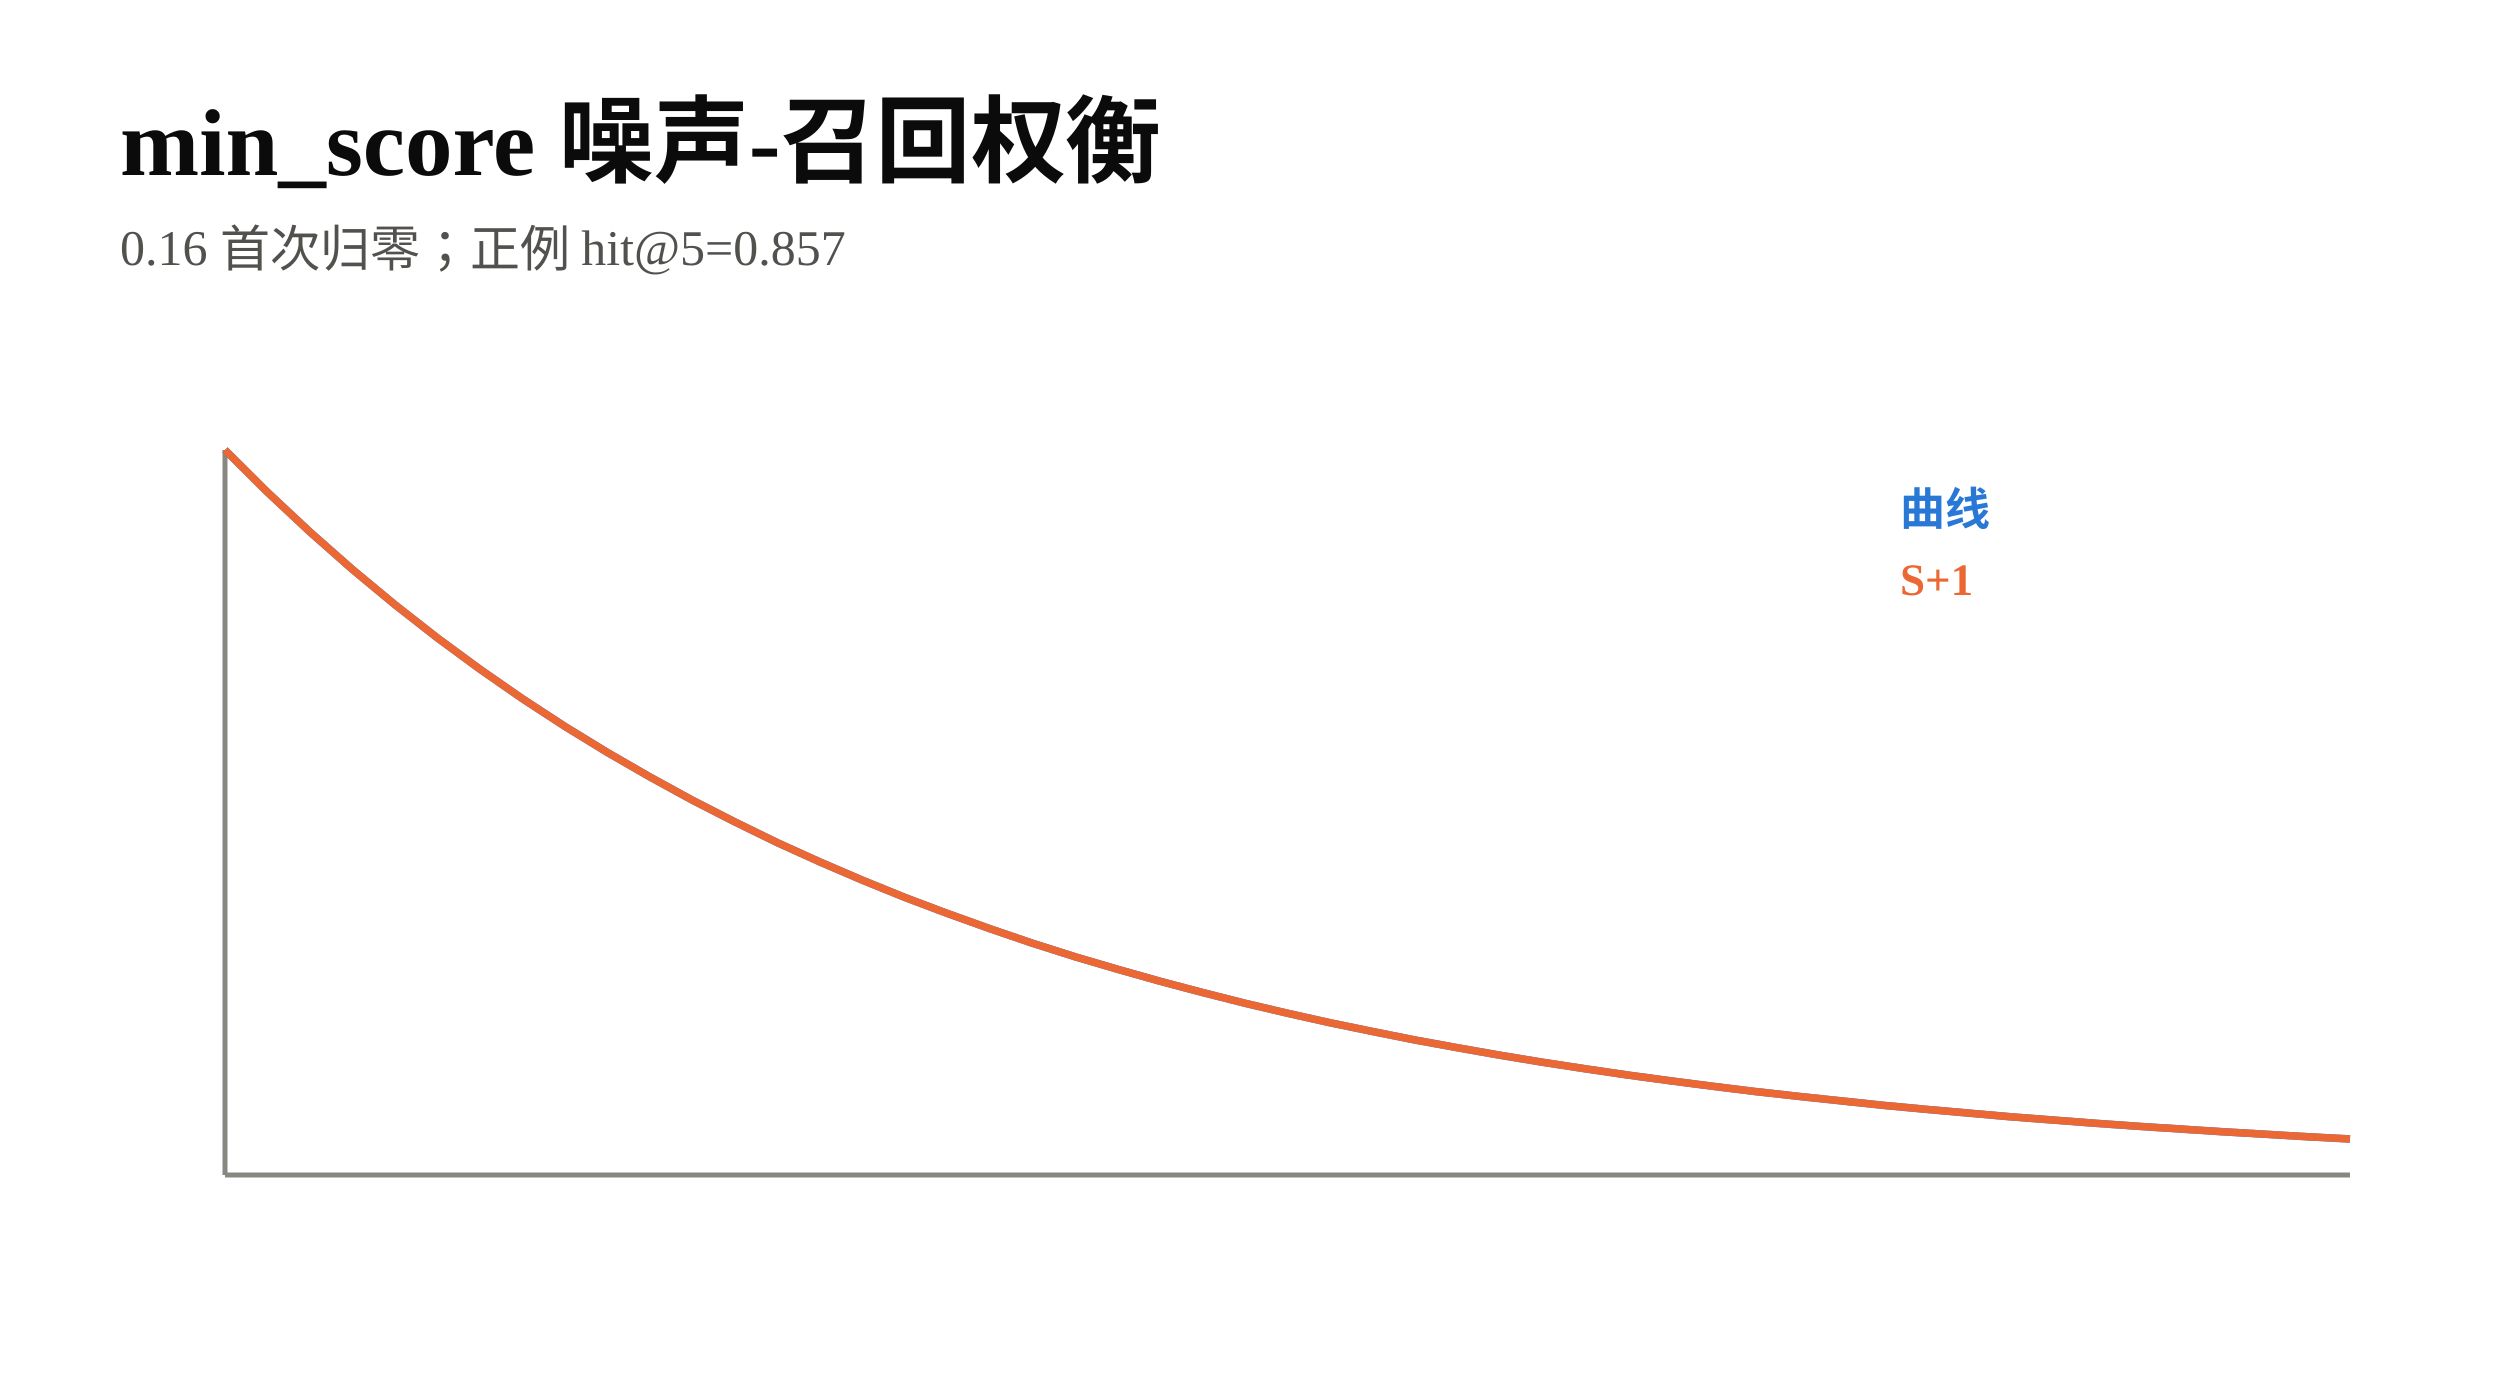
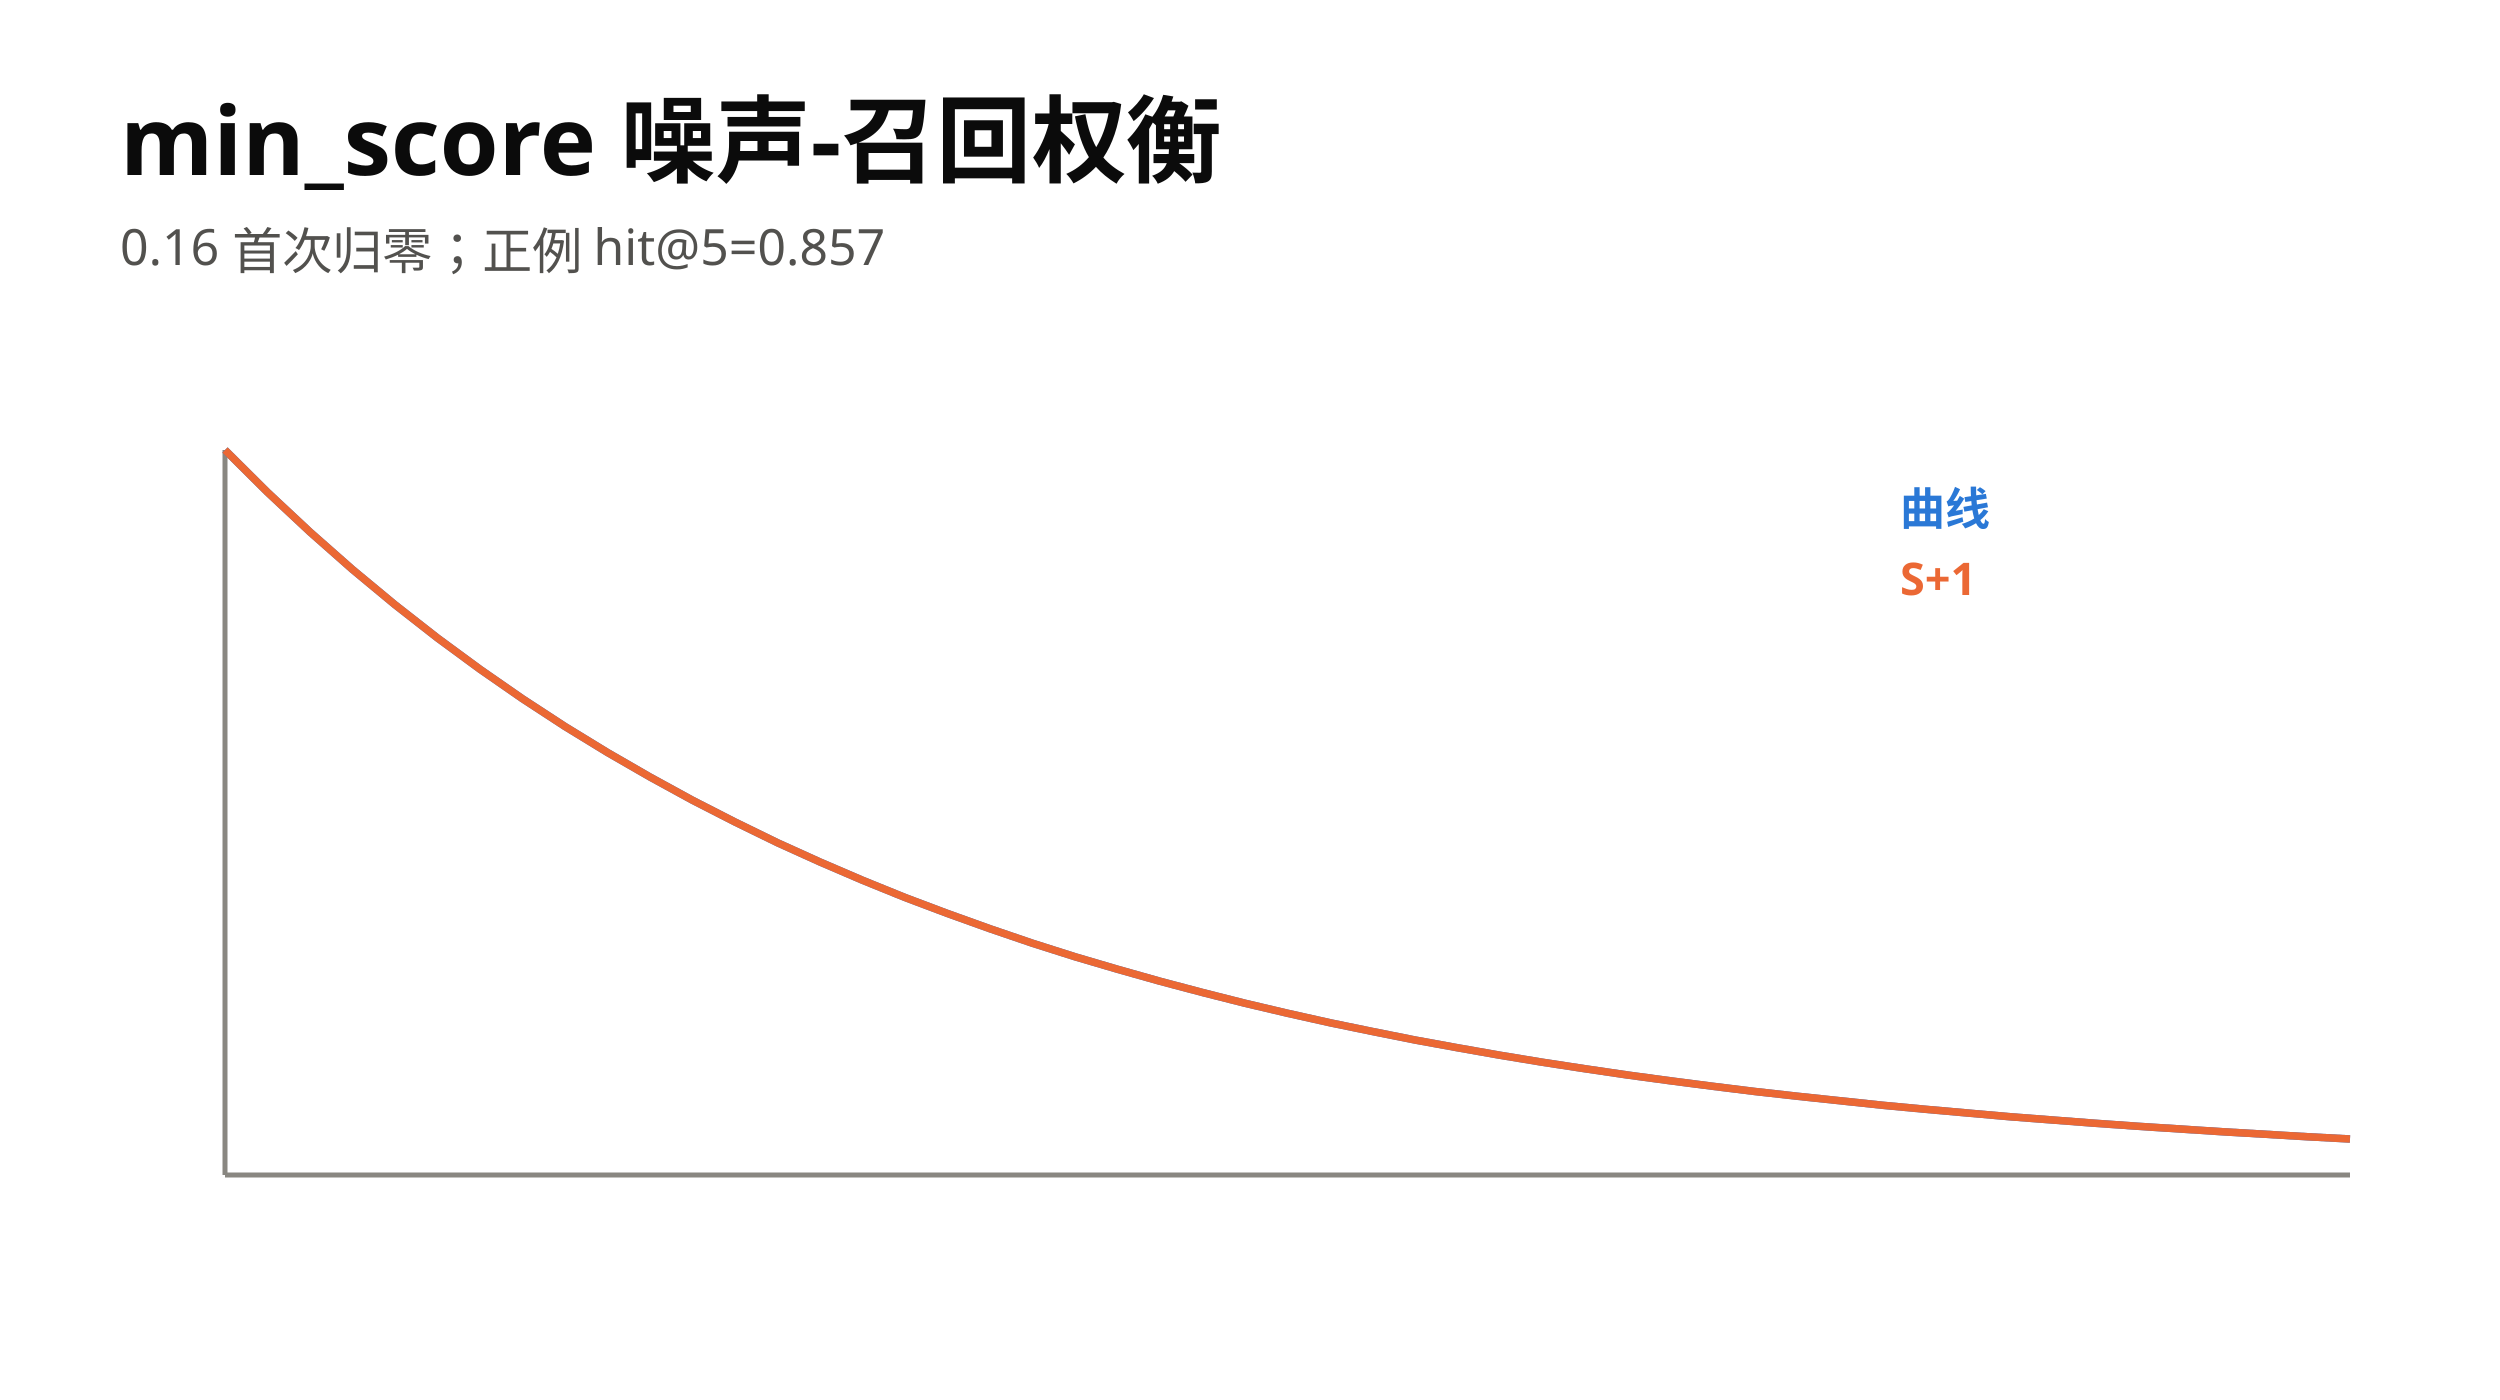
<svg xmlns="http://www.w3.org/2000/svg" width="1000" height="560" viewBox="0 0 1000 560">
  <defs>
    <marker id="arw" viewBox="0 0 10 10" refX="9" refY="5" markerWidth="5" markerHeight="5" orient="auto-start-reverse">
      <path d="M0,0 L10,5 L0,10 z" fill="#52514E" />
    </marker>
    <marker id="arwb" viewBox="0 0 10 10" refX="9" refY="5" markerWidth="5" markerHeight="5" orient="auto-start-reverse">
      <path d="M0,0 L10,5 L0,10 z" fill="#2A78D6" />
    </marker>
  </defs>
  <rect x="0" y="0" width="1000" height="560" fill="#FFFFFF" />
-   <text x="48" y="70" font-size="38px" font-weight="700" fill="#0B0B0B" text-anchor="start">min_score 噪声-召回权衡</text>
-   <text x="48" y="106" font-size="20px" font-weight="400" fill="#52514E" text-anchor="start">0.16 首次归零；正例 hit@5=0.857</text>
+   <text x="48" y="70" font-size="38px" font-weight="700" fill="#0B0B0B" text-anchor="start" font-family="Microsoft YaHei, SimHei, sans-serif">min_score 噪声-召回权衡</text>
+   <text x="48" y="106" font-size="20px" font-weight="400" fill="#52514E" text-anchor="start" font-family="Microsoft YaHei, SimHei, sans-serif">0.16 首次归零；正例 hit@5=0.857</text>
  <path d="M90,470 L90,180 M90,470 L940,470" stroke="#898781" stroke-width="2" />
  <polyline points="90.0,180.0 107.0,196.9 124.0,212.8 141.0,227.8 158.0,241.9 175.0,255.2 192.0,267.7 209.0,279.5 226.0,290.6 243.0,301.0 260.0,310.8 277.0,320.1 294.0,328.8 311.0,337.1 328.0,344.8 345.0,352.1 362.0,359.0 379.0,365.4 396.0,371.5 413.0,377.3 430.0,382.7 447.0,387.7 464.0,392.5 481.0,397.0 498.0,401.3 515.0,405.3 532.0,409.1 549.0,412.6 566.0,416.0 583.0,419.1 600.0,422.1 617.0,424.9 634.0,427.5 651.0,430.0 668.0,432.3 685.0,434.5 702.0,436.6 719.0,438.5 736.0,440.3 753.0,442.1 770.0,443.7 787.0,445.2 804.0,446.7 821.0,448.0 838.0,449.3 855.0,450.5 872.0,451.6 889.0,452.7 906.0,453.7 923.0,454.7 940.0,455.6" fill="none" stroke="#2A78D6" stroke-width="3" />
-   <text x="760" y="210" font-size="18px" font-weight="600" fill="#2A78D6" text-anchor="start">曲线</text>
+   <text x="760" y="210" font-size="18px" font-weight="600" fill="#2A78D6" text-anchor="start" font-family="Microsoft YaHei, SimHei, sans-serif">曲线</text>
  <polyline points="90.0,180.0 107.0,196.9 124.0,212.8 141.0,227.8 158.0,241.9 175.0,255.2 192.0,267.7 209.0,279.5 226.0,290.6 243.0,301.0 260.0,310.8 277.0,320.1 294.0,328.8 311.0,337.1 328.0,344.8 345.0,352.1 362.0,359.0 379.0,365.4 396.0,371.5 413.0,377.3 430.0,382.7 447.0,387.7 464.0,392.5 481.0,397.0 498.0,401.3 515.0,405.3 532.0,409.1 549.0,412.6 566.0,416.0 583.0,419.1 600.0,422.1 617.0,424.9 634.0,427.5 651.0,430.0 668.0,432.3 685.0,434.5 702.0,436.6 719.0,438.5 736.0,440.3 753.0,442.1 770.0,443.7 787.0,445.2 804.0,446.7 821.0,448.0 838.0,449.3 855.0,450.5 872.0,451.6 889.0,452.7 906.0,453.7 923.0,454.7 940.0,455.6" fill="none" stroke="#EB6834" stroke-width="3" />
-   <text x="760" y="238" font-size="18px" font-weight="600" fill="#EB6834" text-anchor="start">S+1</text>
+   <text x="760" y="238" font-size="18px" font-weight="600" fill="#EB6834" text-anchor="start" font-family="Microsoft YaHei, SimHei, sans-serif">S+1</text>
</svg>
